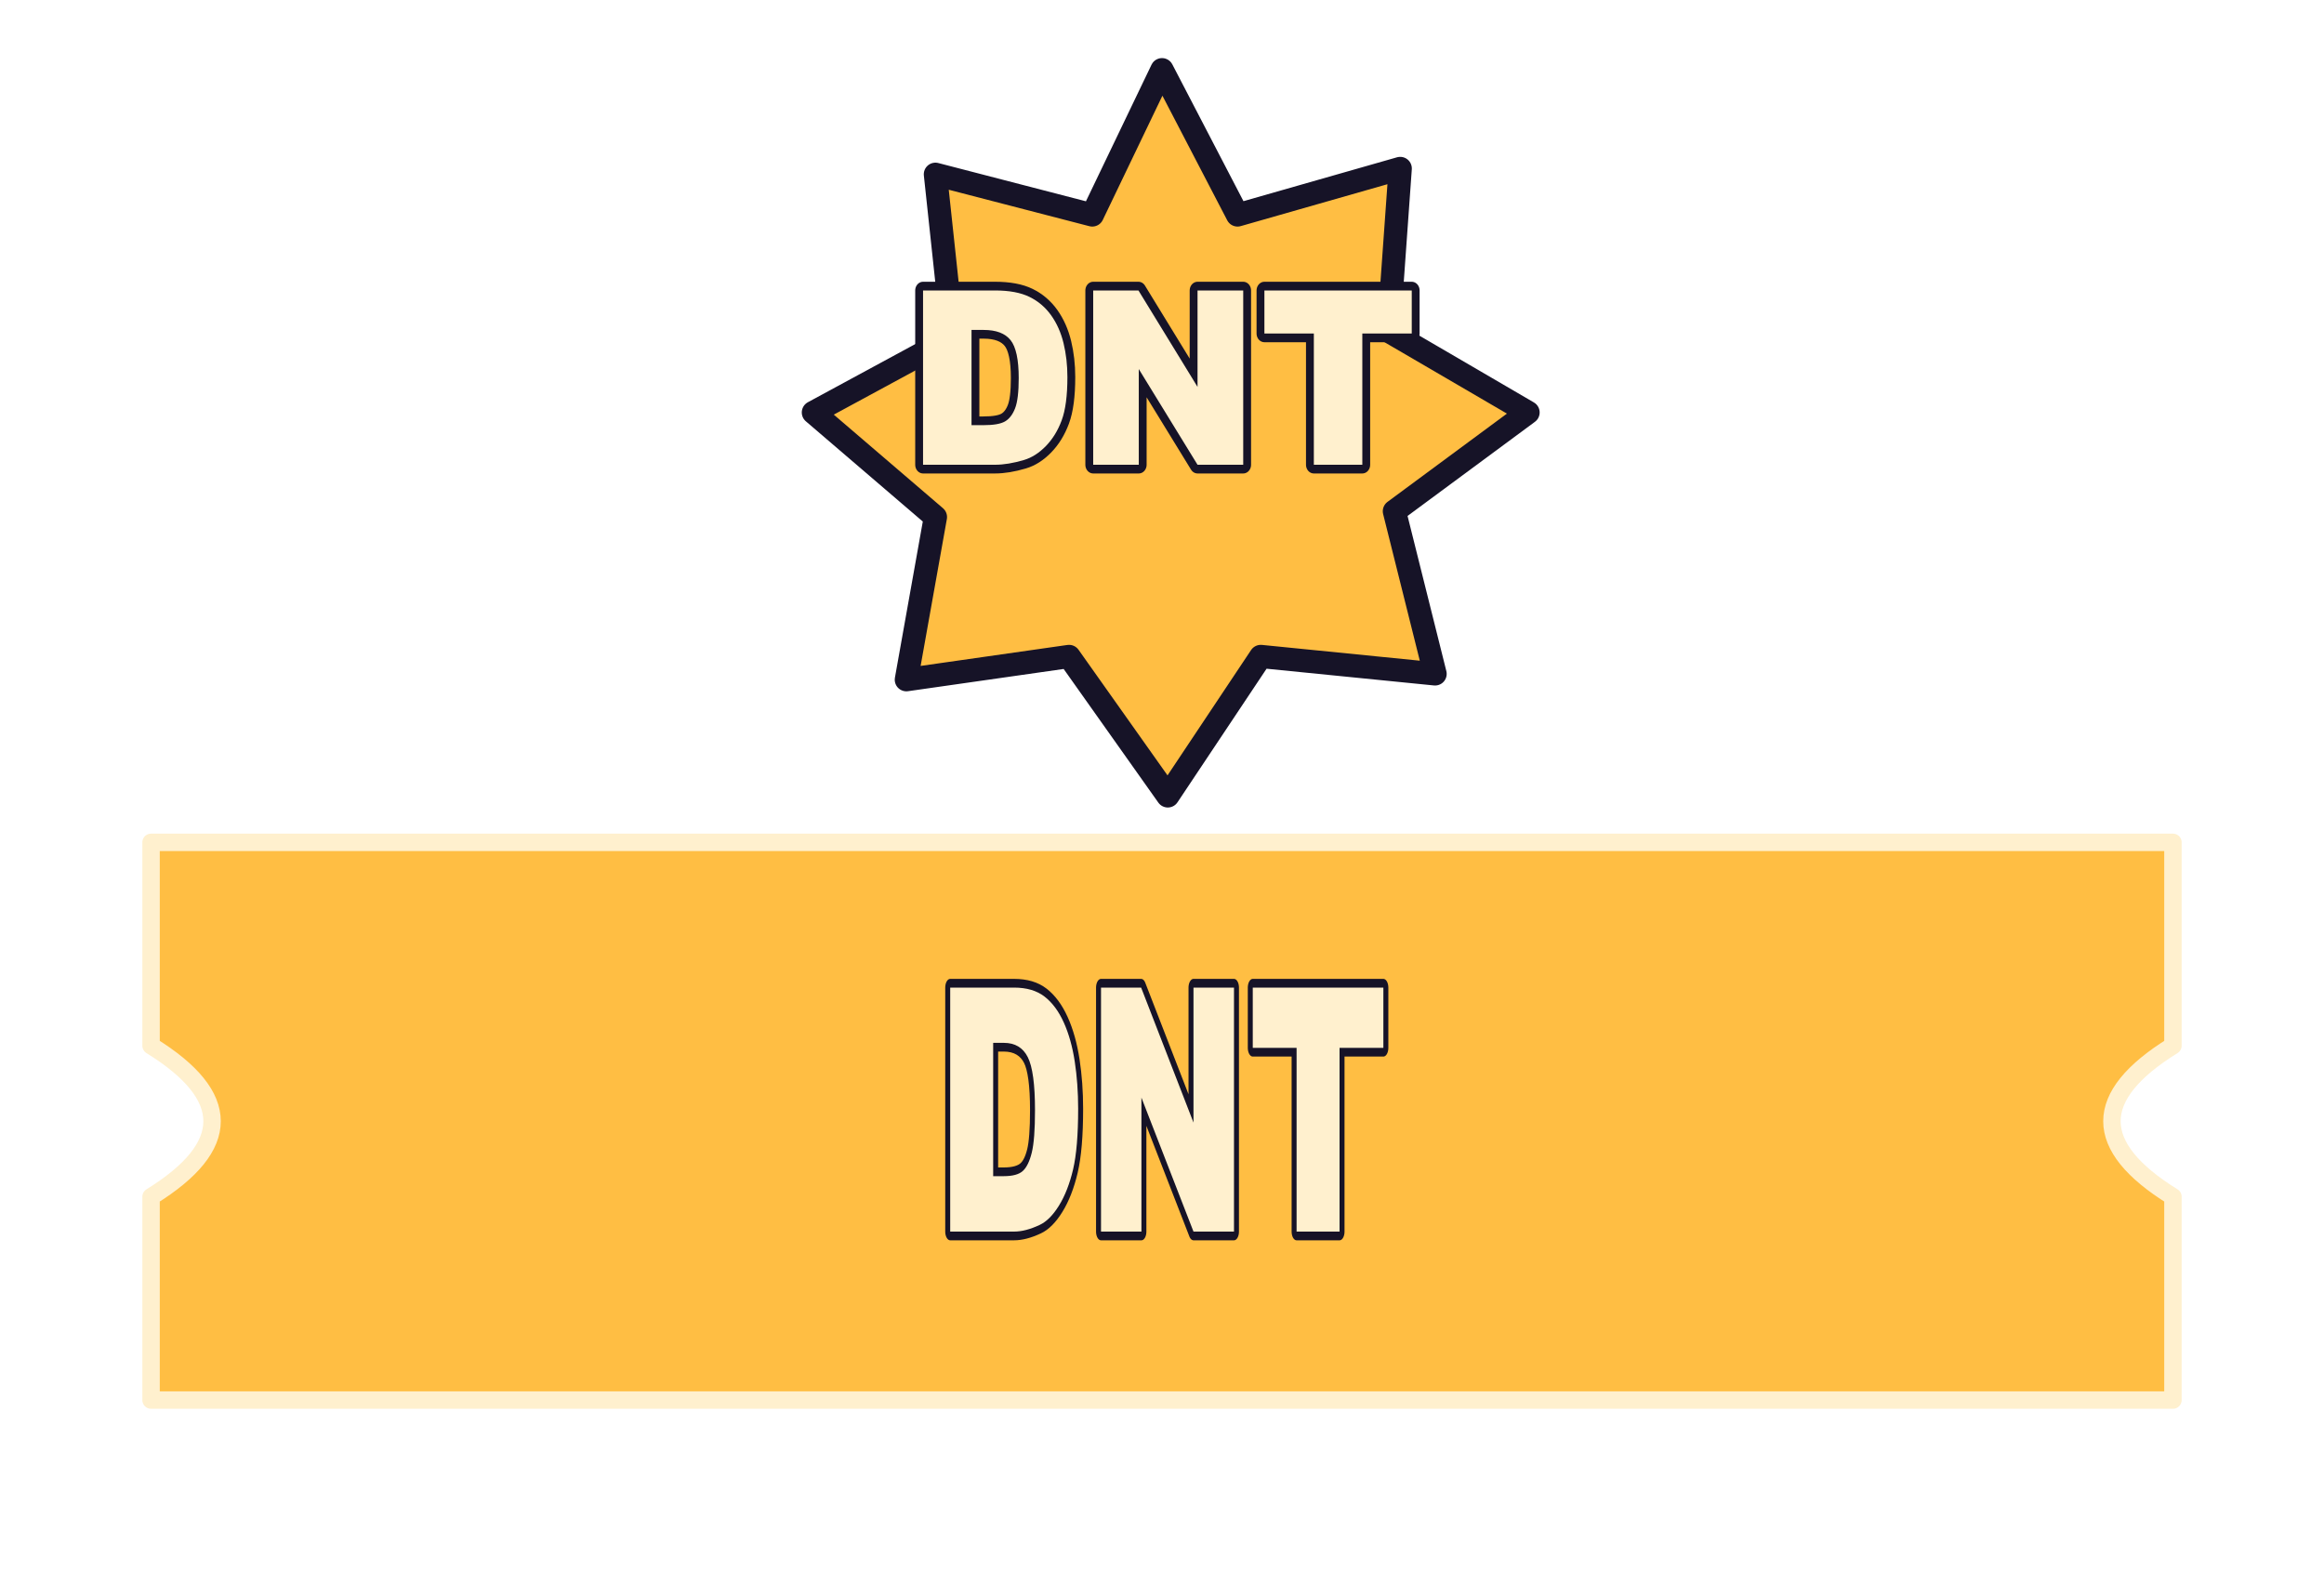
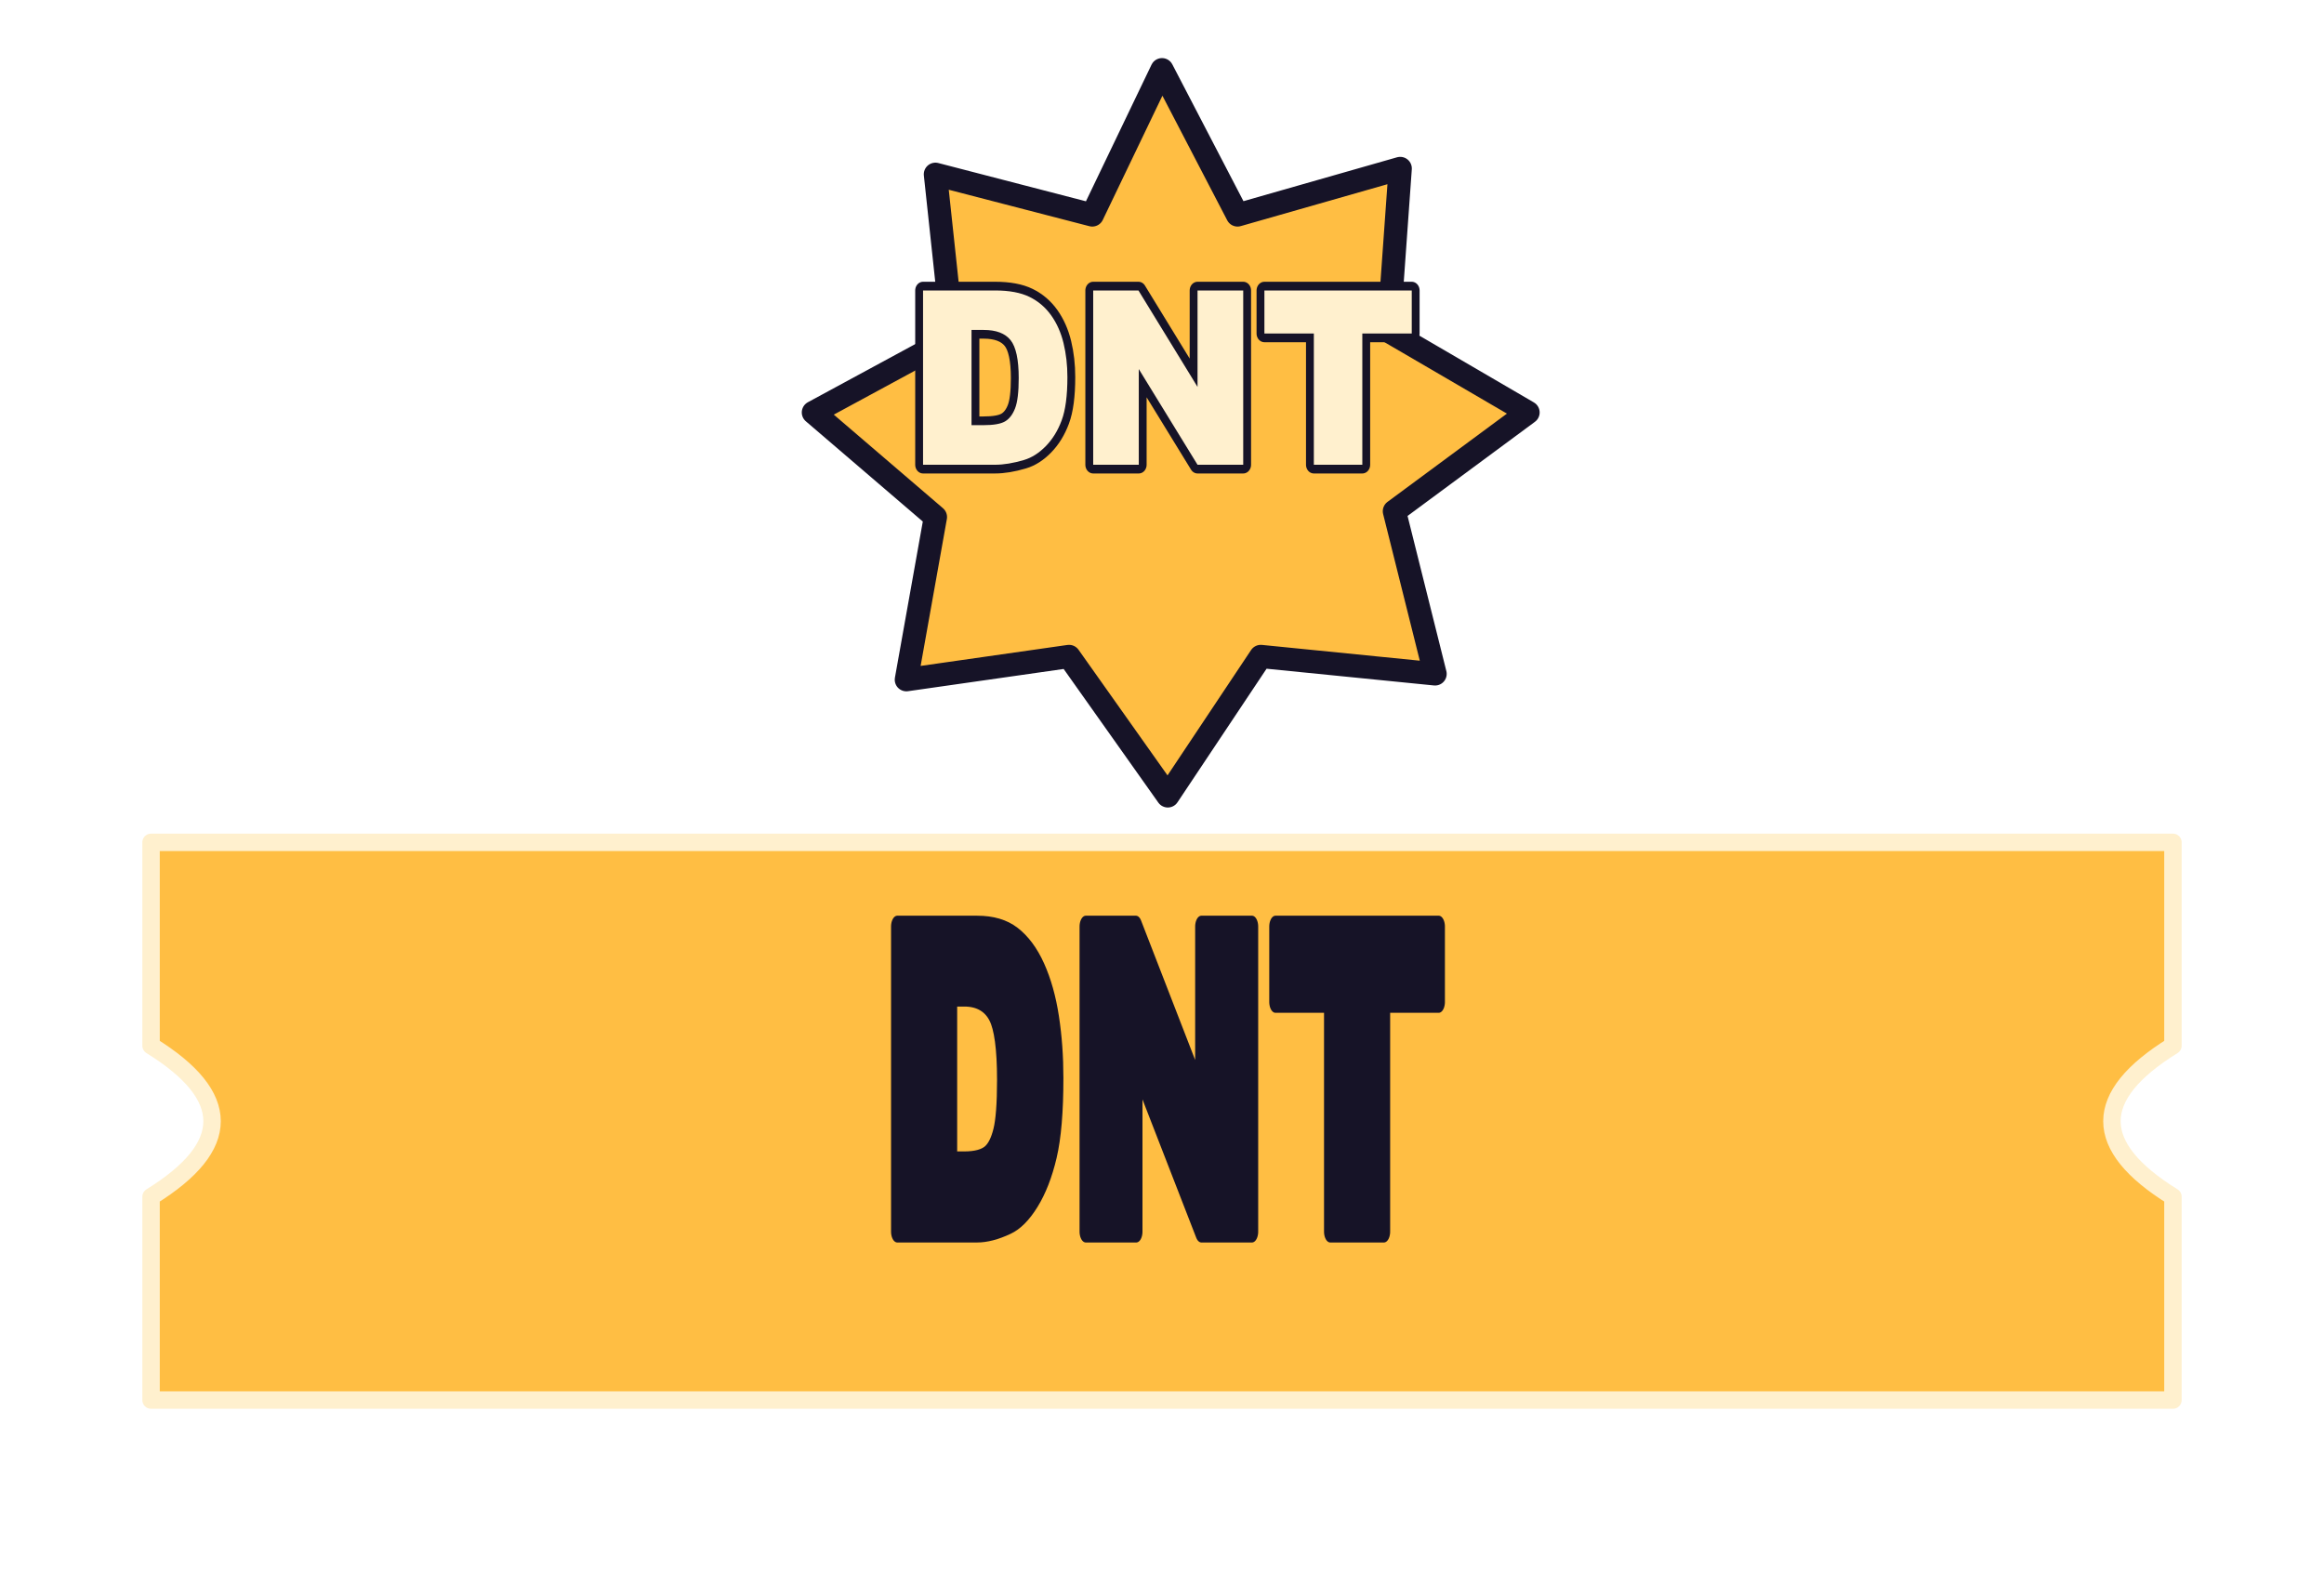
<svg xmlns="http://www.w3.org/2000/svg" viewBox="0 0 400 270" width="400" height="270">
  <g transform="translate(136 2)">
    <path d="m64 10 13 25 28-8-2 28 24 14-23 17 7 28-30-3-16 24-17-24-28 4 5-28-21-18 24-13-3-28 27 7Z" fill="#FFBE43" stroke="#161327" stroke-width="4" stroke-linejoin="round" stroke-linecap="round" />
    <g transform="translate(20.0 78) scale(0.01841775 -0.02046385)">
      <path d="M156 1466H829Q1028 1466 1150.5 1412.0Q1273 1358 1353.0 1257.0Q1433 1156 1469.0 1022.0Q1505 888 1505 738Q1505 503 1451.5 373.5Q1398 244 1303.0 156.5Q1208 69 1099 40Q950 0 829 0H156ZM609 1134V333H720Q862 333 922.0 364.5Q982 396 1016.0 474.5Q1050 553 1050 729Q1050 962 974.0 1048.0Q898 1134 722 1134ZM1746 1466H2169L2721 655V1466H3148V0H2721L2172 805V0H1746ZM3346 1466H4723V1104H4261V0H3808V1104H3346Z" fill="none" stroke="#161327" stroke-width="146.6" stroke-linejoin="round" />
      <path d="M156 1466H829Q1028 1466 1150.5 1412.0Q1273 1358 1353.0 1257.0Q1433 1156 1469.0 1022.0Q1505 888 1505 738Q1505 503 1451.5 373.5Q1398 244 1303.0 156.5Q1208 69 1099 40Q950 0 829 0H156ZM609 1134V333H720Q862 333 922.0 364.5Q982 396 1016.0 474.5Q1050 553 1050 729Q1050 962 974.0 1048.0Q898 1134 722 1134ZM1746 1466H2169L2721 655V1466H3148V0H2721L2172 805V0H1746ZM3346 1466H4723V1104H4261V0H3808V1104H3346Z" fill="#FFF0CE" />
    </g>
  </g>
  <path d="M26 145h348v35q-21 13 0 26v35H26v-35q21-13 0-26Z" fill="#FFBE43" stroke="#FFF0CE" stroke-width="3" stroke-linejoin="round" stroke-linecap="round" />
-   <g transform="translate(161.0 212) scale(0.01632482 -0.02864939)">
+   <g transform="translate(151.25 212) scale(0.02040603 -0.03581173)">
    <path d="M156 1466H829Q1028 1466 1150.5 1412.0Q1273 1358 1353.0 1257.0Q1433 1156 1469.0 1022.0Q1505 888 1505 738Q1505 503 1451.5 373.5Q1398 244 1303.0 156.5Q1208 69 1099 40Q950 0 829 0H156ZM609 1134V333H720Q862 333 922.0 364.5Q982 396 1016.0 474.5Q1050 553 1050 729Q1050 962 974.0 1048.0Q898 1134 722 1134ZM1746 1466H2169L2721 655V1466H3148V0H2721L2172 805V0H1746ZM3346 1466H4723V1104H4261V0H3808V1104H3346Z" fill="none" stroke="#161327" stroke-width="104.714" stroke-linejoin="round" />
-     <path d="M156 1466H829Q1028 1466 1150.5 1412.0Q1273 1358 1353.0 1257.0Q1433 1156 1469.0 1022.0Q1505 888 1505 738Q1505 503 1451.5 373.5Q1398 244 1303.0 156.5Q1208 69 1099 40Q950 0 829 0H156ZM609 1134V333H720Q862 333 922.0 364.5Q982 396 1016.0 474.5Q1050 553 1050 729Q1050 962 974.0 1048.0Q898 1134 722 1134ZM1746 1466H2169L2721 655V1466H3148V0H2721L2172 805V0H1746ZM3346 1466H4723V1104H4261V0H3808V1104H3346Z" fill="#FFF0CE" />
+     <path d="M156 1466H829Q1028 1466 1150.5 1412.0Q1273 1358 1353.0 1257.0Q1433 1156 1469.0 1022.0Q1505 888 1505 738Q1505 503 1451.5 373.5Q1398 244 1303.0 156.5Q1208 69 1099 40Q950 0 829 0H156ZM609 1134V333H720Q862 333 922.0 364.5Q982 396 1016.0 474.5Q1050 553 1050 729Q1050 962 974.0 1048.0Q898 1134 722 1134ZM1746 1466H2169L2721 655V1466H3148V0H2721L2172 805V0H1746ZM3346 1466H4723V1104H4261V0H3808V1104H3346Z" fill="#161327" />
  </g>
</svg>
